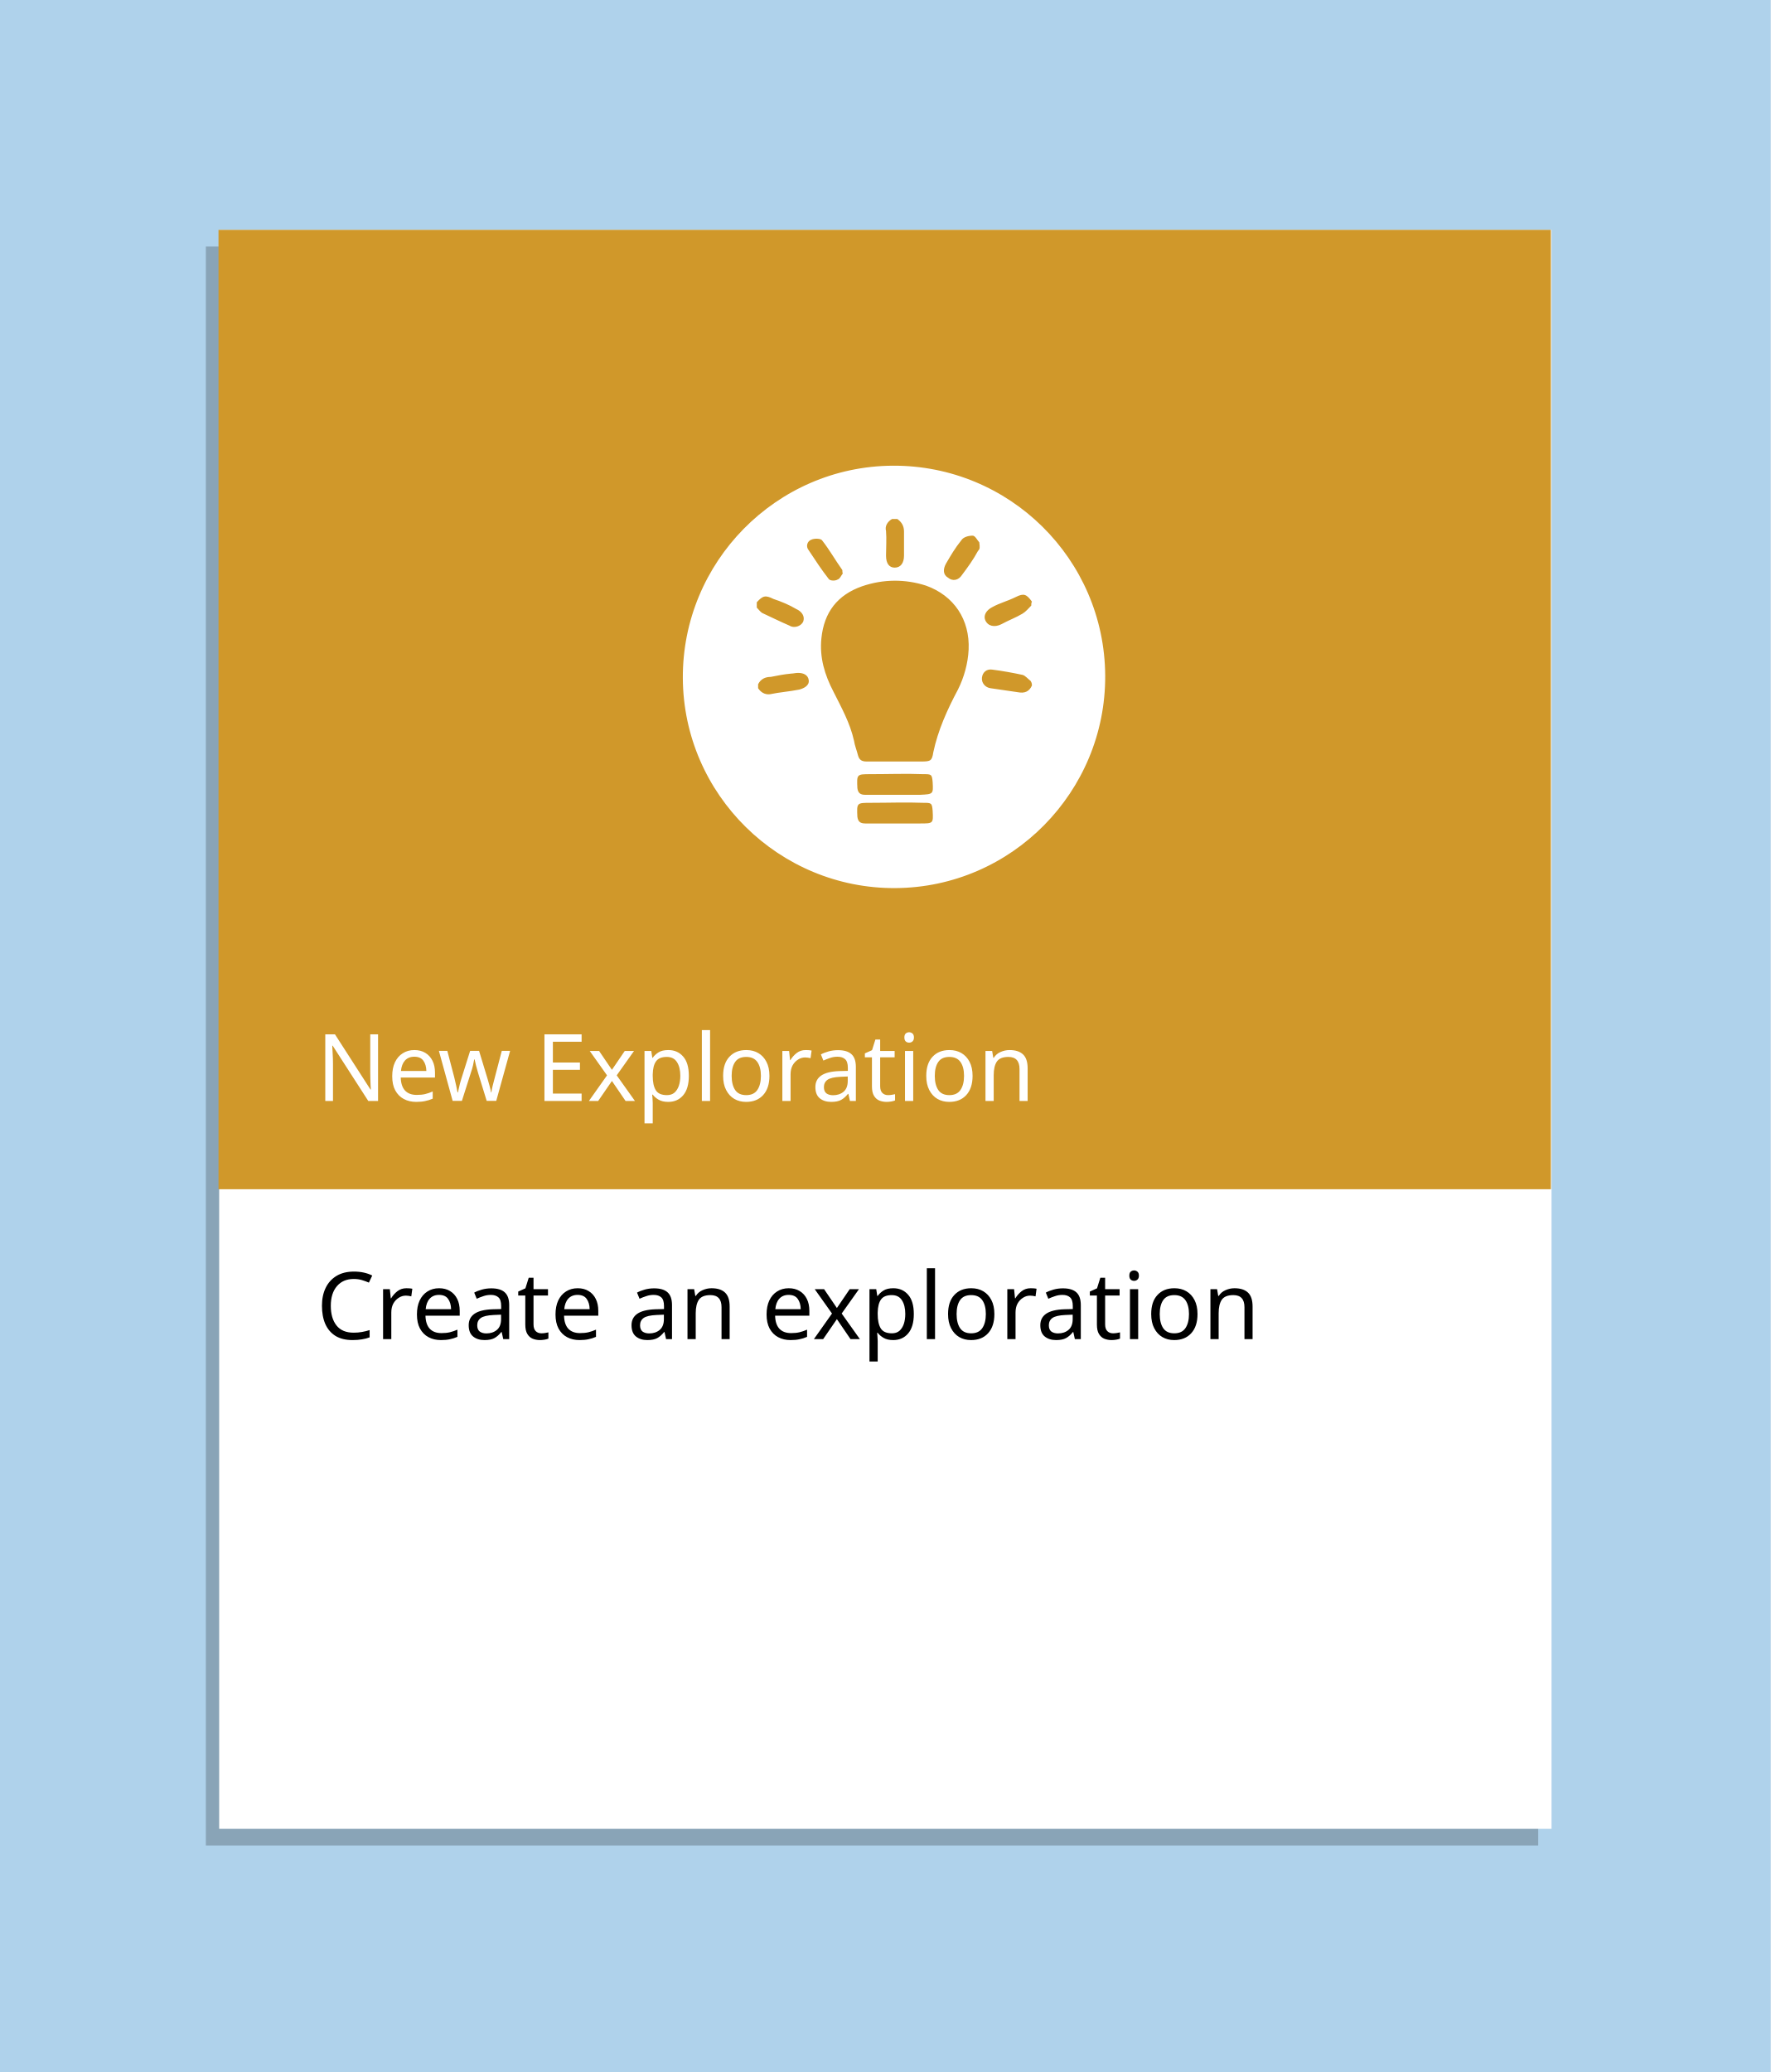
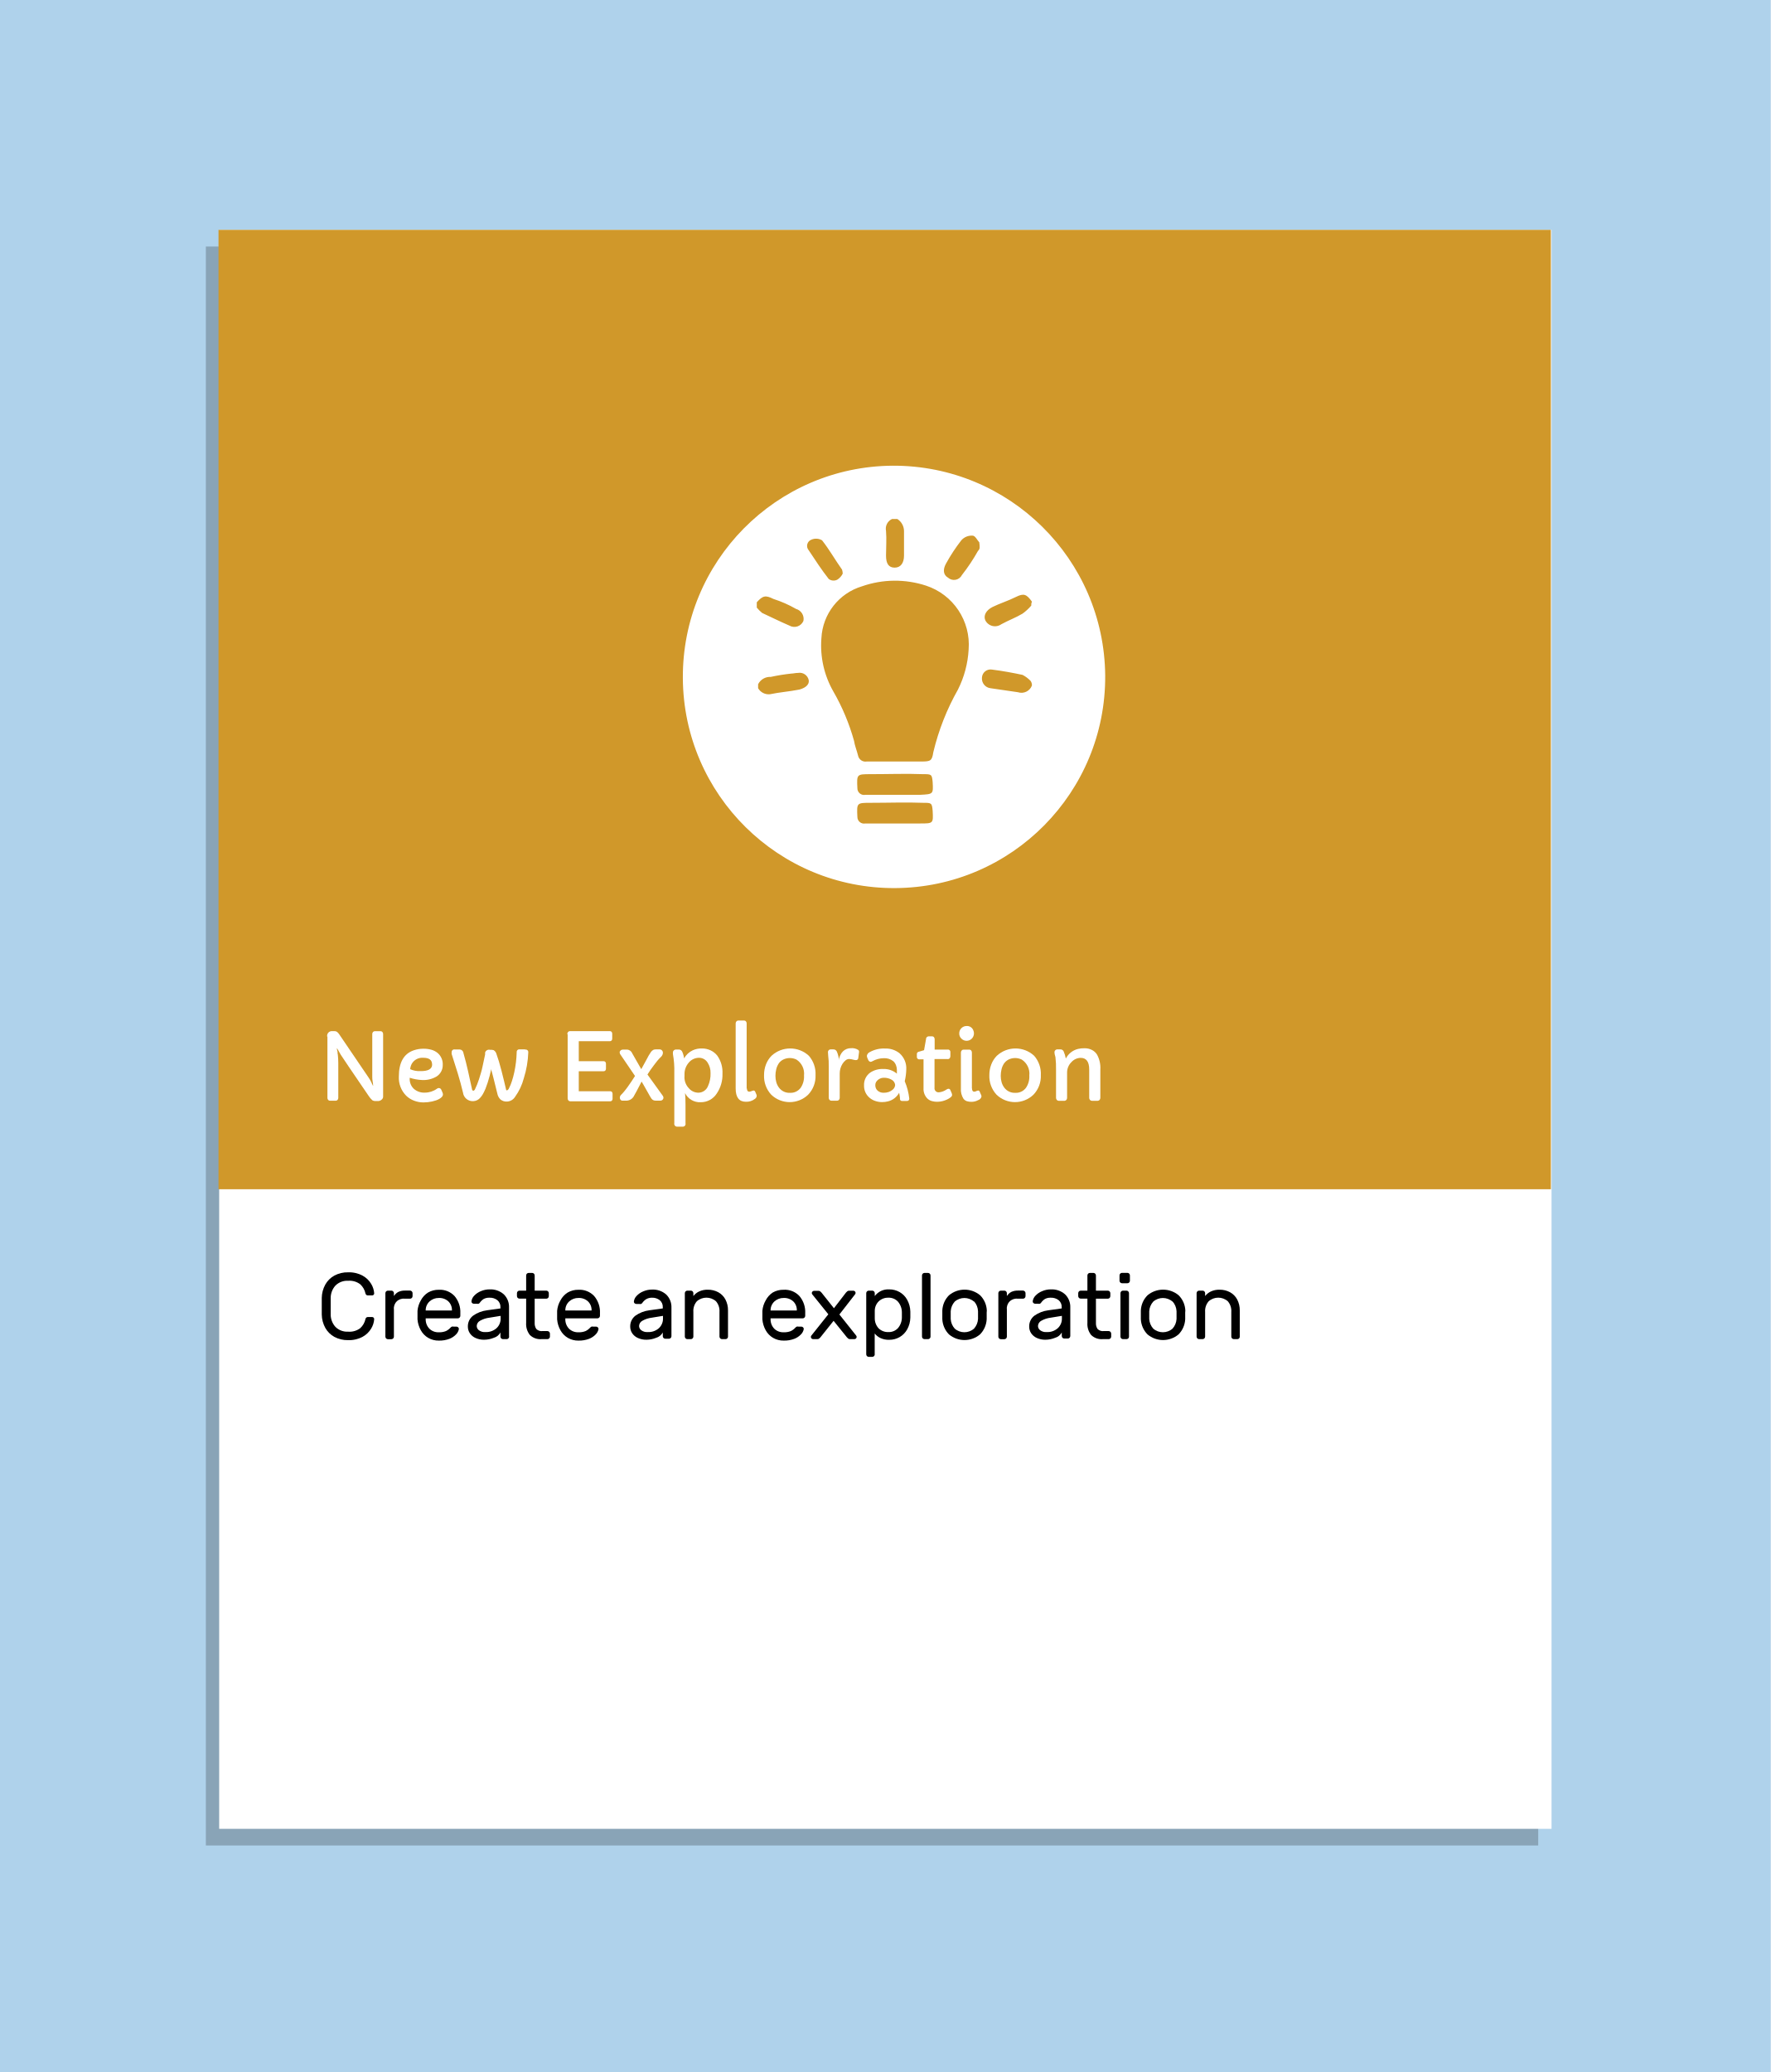
- <svg xmlns="http://www.w3.org/2000/svg" version="1.1" id="Layer_1" x="0px" y="0px" viewBox="0 0 265.8 311" style="enable-background:new 0 0 265.8 311;" xml:space="preserve">
-   <style type="text/css">
- 	.st0{fill:#AFD2EB;}
- 	.st1{opacity:0.22;enable-background:new    ;}
- 	.st2{fill:#FFFFFF;}
- 	.st3{fill:#D0982A;}
- 	.st4{fill:none;}
- 	.st5{font-family:'Capriola-Regular';}
- 	.st6{font-size:14px;}
- 	.st7{font-family:'Rubik-Regular';}
- </style>
-   <rect class="st0" width="265.8" height="311" />
-   <g>
-     <rect x="30.9" y="37" class="st1" width="200" height="240" />
-     <rect x="32.9" y="34.5" class="st2" width="200" height="240" />
-     <rect x="32.8" y="34.5" class="st3" width="200" height="144" />
-     <g>
-       <rect x="97" y="64.4" transform="matrix(1 -7.830393e-03 7.830393e-03 1 -0.7915 1.0539)" class="st4" width="74.4" height="74.4" />
-       <path class="st2" d="M134,69.9c-17.5,0.1-31.6,14.5-31.5,31.9c0.1,17.5,14.5,31.6,31.9,31.5c17.5-0.1,31.6-14.5,31.5-31.9    C165.8,83.9,151.5,69.8,134,69.9z M133.9,77.9c0.3,0,0.5,0,0.8,0c0.7,0.5,1,1.1,1,1.9c0,1.2,0,2.4,0,3.6c0,1.1-0.5,1.8-1.4,1.8    c-0.8,0-1.3-0.6-1.3-1.8s0.1-2.5,0-3.7C132.8,79,133.2,78.3,133.9,77.9z M113.6,90.4c0.9-1,1.3-1.1,2.5-0.5    c1.2,0.4,2.4,0.9,3.4,1.5c0.9,0.4,1.3,1.1,1.1,1.8c-0.2,0.7-1.3,1.2-2.1,0.7c-1.4-0.6-2.8-1.3-4.1-1.9c-0.3-0.2-0.5-0.5-0.8-0.8    C113.6,90.9,113.6,90.7,113.6,90.4z M120,103.5c-1.5,0.3-3,0.4-4.4,0.7c-0.8,0.1-1.4-0.3-1.8-0.9c0-0.2,0-0.4,0-0.6    c0.4-0.8,1.1-1.1,1.9-1.1c1-0.2,2-0.4,3.1-0.5c0.3,0,0.6-0.1,1-0.1c0.8,0,1.5,0.3,1.6,1.1S120.7,103.3,120,103.5z M121.8,81    c0.4-0.2,1.4-0.2,1.6,0.1c1.1,1.4,2,3,3,4.4c0.1,0.1,0,0.2,0.1,0.6c-0.2,0.2-0.4,0.8-0.8,0.9c-0.3,0.2-1.1,0.2-1.3-0.1    c-1.1-1.4-2-2.8-3-4.3C120.9,82,121.2,81.2,121.8,81z M138.1,123.6c-1.2,0-2.5,0-3.7,0c-1.5,0-3,0-4.5,0c-0.8,0-1.1-0.3-1.2-1    c-0.1-2.1-0.1-2.1,2-2.1c2.7,0,5.3-0.1,7.9,0c1.2,0,1.3,0,1.4,1.2C140.1,123.6,140.1,123.6,138.1,123.6z M138.1,119.3    c-1.2,0-2.5,0-3.7,0c-1.5,0-3,0-4.5,0c-0.8,0-1.1-0.3-1.2-1c-0.1-2.1-0.1-2.1,2-2.1c2.7,0,5.3-0.1,7.9,0c1.2,0,1.3,0,1.4,1.2    C140.1,119.2,140.1,119.2,138.1,119.3z M145.4,97.5c-0.1,2.1-0.7,4.2-1.6,6c-1.6,3-3,6.1-3.7,9.4c-0.2,1.3-0.4,1.4-1.8,1.4    c-1.3,0-2.6,0-3.8,0c-1.5,0-2.9,0-4.4,0c-0.7,0-1.1-0.2-1.3-0.9c-0.2-0.8-0.5-1.5-0.6-2.2c-0.6-2.7-1.9-5-3.1-7.4    c-1.3-2.5-2.1-5.1-1.8-8c0.4-3.9,2.4-6.5,6.1-7.8c3.2-1.1,6.5-1.1,9.6-0.1C143.2,89.4,145.6,93,145.4,97.5z M146.8,82.7    c-0.7,1.3-1.5,2.4-2.4,3.6c-0.5,0.8-1.4,1-2.1,0.4c-0.7-0.4-0.8-1.2-0.3-2.1c0.7-1.2,1.4-2.4,2.3-3.5c0.3-0.5,1.1-0.7,1.7-0.7    c0.4,0,0.7,0.7,1,1C147.1,82.2,147.1,82.4,146.8,82.7z M154.9,102.9c-0.4,0.9-1.1,1.2-2.1,1c-1.4-0.2-2.7-0.4-4.1-0.6    c-0.8-0.1-1.4-0.8-1.3-1.6c0.1-0.8,0.7-1.3,1.5-1.2c1.6,0.2,3.2,0.5,4.6,0.8c0.4,0.1,0.8,0.6,1.2,0.9    C154.9,102.5,154.9,102.7,154.9,102.9z M154.8,90.9c-0.4,0.4-0.8,0.9-1.3,1.2c-1,0.6-2.1,1-3.2,1.6c-1,0.5-2,0.3-2.4-0.6    c-0.3-0.7,0.1-1.5,1.1-2c1.1-0.6,2.3-0.9,3.5-1.5c1.2-0.6,1.6-0.4,2.4,0.7C154.8,90.5,154.8,90.7,154.8,90.9z" />
-     </g>
-     <text transform="matrix(1 0 0 1 47.4688 165.25)" class="st2 st5 st6">New Exploration</text>
-     <text transform="matrix(1 0 0 1 47.4686 201)" class="st7 st6">Create an exploration</text>
+ <svg xmlns="http://www.w3.org/2000/svg" id="Layer_1" data-name="Layer 1" viewBox="0 0 265.8 311">
+   <defs>
+     <style>.cls-1{fill:#afd2eb;}.cls-2{opacity:0.22;}.cls-2,.cls-6{isolation:isolate;}.cls-3{fill:#fff;}.cls-4{fill:#d0982a;}.cls-5{fill:none;}</style>
+   </defs>
+   <rect class="cls-1" width="265.8" height="311" />
+   <rect class="cls-2" x="30.9" y="37" width="200" height="240" />
+   <rect class="cls-3" x="32.9" y="34.5" width="200" height="240" />
+   <rect class="cls-4" x="32.8" y="34.5" width="200" height="144" />
+   <rect class="cls-5" x="97" y="64.4" width="74.4" height="74.4" transform="matrix(1, -0.01, 0.01, 1, -0.79, 1.05)" />
+   <path class="cls-3" d="M134,69.9a31.7,31.7,0,1,0,31.9,31.5A31.77,31.77,0,0,0,134,69.9Zm-0.1,8h0.8a2.17,2.17,0,0,1,1,1.9v3.6c0,1.1-.5,1.8-1.4,1.8s-1.3-.6-1.3-1.8,0.1-2.5,0-3.7A1.61,1.61,0,0,1,133.9,77.9ZM113.6,90.4c0.9-1,1.3-1.1,2.5-.5a17.5,17.5,0,0,1,3.4,1.5,1.55,1.55,0,0,1,1.1,1.8,1.48,1.48,0,0,1-2.1.7c-1.4-.6-2.8-1.3-4.1-1.9a6,6,0,0,1-.8-0.8V90.4Zm6.4,13.1c-1.5.3-3,.4-4.4,0.7a1.83,1.83,0,0,1-1.8-.9v-0.6a2,2,0,0,1,1.9-1.1,28.68,28.68,0,0,1,3.1-.5c0.3,0,.6-0.1,1-0.1a1.39,1.39,0,0,1,1.6,1.1C121.5,102.9,120.7,103.3,120,103.5ZM121.8,81a1.76,1.76,0,0,1,1.6.1c1.1,1.4,2,3,3,4.4a2.18,2.18,0,0,1,.1.6,2.28,2.28,0,0,1-.8.9,1.21,1.21,0,0,1-1.3-.1c-1.1-1.4-2-2.8-3-4.3A1,1,0,0,1,121.8,81Zm16.3,42.6h-8.2a1,1,0,0,1-1.2-1c-0.1-2.1-.1-2.1,2-2.1,2.7,0,5.3-.1,7.9,0,1.2,0,1.3,0,1.4,1.2C140.1,123.6,140.1,123.6,138.1,123.6Zm0-4.3h-8.2a1,1,0,0,1-1.2-1c-0.1-2.1-.1-2.1,2-2.1,2.7,0,5.3-.1,7.9,0,1.2,0,1.3,0,1.4,1.2C140.1,119.2,140.1,119.2,138.1,119.3Zm7.3-21.8a15.27,15.27,0,0,1-1.6,6,36.08,36.08,0,0,0-3.7,9.4c-0.2,1.3-.4,1.4-1.8,1.4h-8.2a1.13,1.13,0,0,1-1.3-.9c-0.2-.8-0.5-1.5-0.6-2.2a32.18,32.18,0,0,0-3.1-7.4,13.9,13.9,0,0,1-1.8-8,8.57,8.57,0,0,1,6.1-7.8,15,15,0,0,1,9.6-.1A9.33,9.33,0,0,1,145.4,97.5Zm1.4-14.8a28.16,28.16,0,0,1-2.4,3.6,1.34,1.34,0,0,1-2.1.4c-0.7-.4-0.8-1.2-0.3-2.1a26.37,26.37,0,0,1,2.3-3.5,2.06,2.06,0,0,1,1.7-.7c0.4,0,.7.7,1,1C147.1,82.2,147.1,82.4,146.8,82.7Zm8.1,20.2a1.68,1.68,0,0,1-2.1,1l-4.1-.6a1.46,1.46,0,0,1-1.3-1.6,1.29,1.29,0,0,1,1.5-1.2c1.6,0.2,3.2.5,4.6,0.8a4.7,4.7,0,0,1,1.2.9A1.08,1.08,0,0,1,154.9,102.9Zm-0.1-12a7.41,7.41,0,0,1-1.3,1.2c-1,.6-2.1,1-3.2,1.6a1.63,1.63,0,0,1-2.4-.6c-0.3-.7.1-1.5,1.1-2s2.3-.9,3.5-1.5,1.6-.4,2.4.7A1.27,1.27,0,0,0,154.8,90.9Z" />
+   <g class="cls-6">
+     <path class="cls-3" d="M49.12,155.62a0.7,0.7,0,0,1,.74-0.85h0.28a0.78,0.78,0,0,1,.39.07,1.25,1.25,0,0,1,.38.39l4.4,6.48a4.86,4.86,0,0,1,.4.68L56,163h0a0.36,0.36,0,0,0,0-.18q0-.18-0.07-0.52a4.18,4.18,0,0,1-.05-0.67v-6.43a0.43,0.43,0,0,1,.11-0.3,0.33,0.33,0,0,1,.26-0.12h0.9a0.32,0.32,0,0,1,.25.12,0.43,0.43,0,0,1,.11.3v9.38a0.54,0.54,0,0,1-.17.42,0.82,0.82,0,0,1-.52.26H56.4a0.89,0.89,0,0,1-.5-0.11,3.12,3.12,0,0,1-.57-0.67q-3.9-5.71-4.18-6.17l-0.57-1,0,0s0,0,0,.1,0,0.18.06,0.34,0,0.34.07,0.54q0.07,0.68.07,1.27v5.24a0.43,0.43,0,0,1-.11.29,0.33,0.33,0,0,1-.26.12h-0.9a0.32,0.32,0,0,1-.25-0.12,0.43,0.43,0,0,1-.11-0.29v-9.21Z" />
+     <path class="cls-3" d="M61.5,161.77v0.13a2,2,0,0,0,.59,1.5,2.32,2.32,0,0,0,1.69.6,3.09,3.09,0,0,0,1.8-.58,0.51,0.51,0,0,1,.28-0.11,0.41,0.41,0,0,1,.38.25L66.43,164a0.71,0.71,0,0,1,.06.29,0.52,0.52,0,0,1-.14.33,1.45,1.45,0,0,1-.37.3,2.74,2.74,0,0,1-.52.24,5.46,5.46,0,0,1-.61.17,6.19,6.19,0,0,1-1.31.14,3.91,3.91,0,0,1-1.38-.26,3.36,3.36,0,0,1-1.2-.76,3.82,3.82,0,0,1-1.09-2.86q0-3.17,2.23-3.94a4.39,4.39,0,0,1,1.43-.24,4.35,4.35,0,0,1,1.25.16,2.57,2.57,0,0,1,.89.46,2.21,2.21,0,0,1,.79,1.81,2,2,0,0,1-.93,1.74,3.9,3.9,0,0,1-2.15.53A7.27,7.27,0,0,1,61.5,161.77Zm3.36-2q0-1-1.31-1a1.82,1.82,0,0,0-1.75.92,2.14,2.14,0,0,0-.23.79,3.34,3.34,0,0,0,1.5.29Q64.87,160.8,64.87,159.77Z" />
+     <path class="cls-3" d="M78.86,157.54a0.38,0.38,0,0,1,.44.41,14.59,14.59,0,0,1-.67,3.89,8.37,8.37,0,0,1-1.32,2.8,1.51,1.51,0,0,1-1.18.7,1.42,1.42,0,0,1-1-.31,1.68,1.68,0,0,1-.48-0.9q-0.37-1.54-.52-2.1l-0.26-1-0.17-.59,0,0.18-0.06.27-0.14.59a16.89,16.89,0,0,1-.63,1.95q-0.22.5-.38,0.78a3,3,0,0,1-.37.52,1.43,1.43,0,0,1-1.08.55A1.47,1.47,0,0,1,69.5,164q-0.35-1.47-.79-2.91l-0.91-2.88a0.83,0.83,0,0,1,0-.27,0.39,0.39,0,0,1,.46-0.42H69a0.59,0.59,0,0,1,.56.51q0.4,1.4.7,2.75l0.59,2.69a0.26,0.26,0,0,0,.19.25,0.38,0.38,0,0,0,.28-0.27q0.13-.27.29-0.65c0.1-.26.2-0.53,0.3-0.83s0.19-.6.28-0.92,0.18-.63.25-1q0.23-1,.38-1.78l0-.29a0.61,0.61,0,0,1,.72-0.41,1.8,1.8,0,0,1,.55.05,0.94,0.94,0,0,1,.43.57q0.17,0.46.37,1.12t0.38,1.37q0.46,1.81.68,2.79a0.2,0.2,0,0,0,.14.2,0.58,0.58,0,0,0,.33-0.36,6.07,6.07,0,0,0,.41-1,13,13,0,0,0,.37-1.37,16.3,16.3,0,0,0,.36-3,0.39,0.39,0,0,1,.3-0.43l0.14,0h0.79Z" />
+     <path class="cls-3" d="M85.16,155.21a0.46,0.46,0,0,1,.11-0.31,0.34,0.34,0,0,1,.27-0.13h6a0.33,0.33,0,0,1,.27.11,0.43,0.43,0,0,1,.09.28v0.74a0.41,0.41,0,0,1-.09.27,0.33,0.33,0,0,1-.27.11H86.88v3H90.6a0.33,0.33,0,0,1,.27.11,0.42,0.42,0,0,1,.09.28v0.74a0.42,0.42,0,0,1-.09.27,0.33,0.33,0,0,1-.27.11H86.88v3h4.71a0.33,0.33,0,0,1,.27.11,0.43,0.43,0,0,1,.09.28v0.74a0.41,0.41,0,0,1-.09.27,0.33,0.33,0,0,1-.27.11h-6a0.33,0.33,0,0,1-.27-0.13,0.46,0.46,0,0,1-.11-0.31v-9.6Z" />
+     <path class="cls-3" d="M93.16,165.09a0.53,0.53,0,0,1-.12-0.31,0.62,0.62,0,0,1,.2-0.46,6.19,6.19,0,0,0,.48-0.53c0.19-.22.37-0.47,0.55-0.72l0.54-.78,0.51-.79-2.21-3.25a0.4,0.4,0,0,1-.08-0.22,0.41,0.41,0,0,1,0-.19,0.5,0.5,0,0,1,.11-0.15,0.49,0.49,0,0,1,.34-0.15h0.62a0.87,0.87,0,0,1,.79.54q1.18,2.1,1.37,2.4L97.07,159a8.64,8.64,0,0,1,.63-1.08,1.07,1.07,0,0,1,.37-0.34,0.87,0.87,0,0,1,.35-0.07H99a0.48,0.48,0,0,1,.37.15,0.48,0.48,0,0,1,.14.33,0.87,0.87,0,0,1-.29.64,7.47,7.47,0,0,0-.55.59l-0.51.66q-0.26.34-.51,0.7l-0.46.7,2.32,3.22a0.49,0.49,0,0,1,.08.28,0.42,0.42,0,0,1-.13.29,0.41,0.41,0,0,1-.3.13H98.44a0.75,0.75,0,0,1-.62-0.26,2.25,2.25,0,0,1-.21-0.32l-1-1.77-0.3-.51-0.77,1.48-0.33.59a1.31,1.31,0,0,1-1.09.79H93.52A0.41,0.41,0,0,1,93.16,165.09Z" />
+     <path class="cls-3" d="M102.83,164.07q0.07,0.68.07,1.71v2.82a0.41,0.41,0,0,1-.4.51h-0.85a0.43,0.43,0,0,1-.43-0.53V161a13.66,13.66,0,0,0-.21-2.8,1.15,1.15,0,0,1,0-.25,0.4,0.4,0,0,1,.13-0.29,0.43,0.43,0,0,1,.32-0.13h0.42a0.55,0.55,0,0,1,.53.33,3.6,3.6,0,0,1,.28,1,2.88,2.88,0,0,1,1.31-1.22,3.13,3.13,0,0,1,1.34-.27,3,3,0,0,1,1.34.29,2.77,2.77,0,0,1,1,.8,4.31,4.31,0,0,1,.77,2.69,5,5,0,0,1-.87,3,2.82,2.82,0,0,1-2.4,1.29A2.48,2.48,0,0,1,102.83,164.07Zm-0.09-2.43a2.41,2.41,0,0,0,.66,1.7,1.88,1.88,0,0,0,1.41.67,1.56,1.56,0,0,0,1.47-1,4.31,4.31,0,0,0,.38-1.93,2.76,2.76,0,0,0-.45-1.6,1.5,1.5,0,0,0-1.29-.71,2,2,0,0,0-1.55.75,2.58,2.58,0,0,0-.62,1.72v0.38Z" />
+     <path class="cls-3" d="M112.12,163.37q0,0.48.34,0.49a0.87,0.87,0,0,0,.28-0.06,1.81,1.81,0,0,1,.38-0.12,0.28,0.28,0,0,1,.25.2l0.21,0.49a0.52,0.52,0,0,1,0,.19,0.6,0.6,0,0,1-.26.38,2.06,2.06,0,0,1-1.36.43q-1.53,0-1.53-2v-9.75a0.47,0.47,0,0,1,.11-0.31,0.33,0.33,0,0,1,.26-0.13h0.92a0.32,0.32,0,0,1,.26.13,0.49,0.49,0,0,1,.1.31v9.8Z" />
+     <path class="cls-3" d="M114.69,161.37a4.35,4.35,0,0,1,.3-1.63,3.79,3.79,0,0,1,.82-1.27,4.13,4.13,0,0,1,5.61,0,4.11,4.11,0,0,1,1,2.91,4,4,0,0,1-1.11,2.93,4,4,0,0,1-5.54,0A4.07,4.07,0,0,1,114.69,161.37Zm2.2-1.74a2.64,2.64,0,0,0-.37.86,4.16,4.16,0,0,0-.12,1,3.35,3.35,0,0,0,.13.95,2.52,2.52,0,0,0,.4.81,1.94,1.94,0,0,0,1.64.78,1.88,1.88,0,0,0,1.63-.77,3,3,0,0,0,.49-1.83,2.52,2.52,0,0,0-1.13-2.39,2.26,2.26,0,0,0-2,0A1.94,1.94,0,0,0,116.88,159.63Z" />
+     <path class="cls-3" d="M124.29,158a0.41,0.41,0,0,1,.43-0.49h0.37a0.55,0.55,0,0,1,.53.33,4.43,4.43,0,0,1,.33,1.32h0a1.06,1.06,0,0,0,0-.23,2.07,2.07,0,0,1,.2-0.57,2,2,0,0,1,.4-0.57,1.67,1.67,0,0,1,1.19-.46,1.73,1.73,0,0,1,1.09.26,0.33,0.33,0,0,1,.12.32l-0.11.86a0.34,0.34,0,0,1-.36.35,1.41,1.41,0,0,1-.37-0.06,2.84,2.84,0,0,0-.67-0.11,0.86,0.86,0,0,0-.52.21,2.06,2.06,0,0,0-.47.54,2.72,2.72,0,0,0-.4,1.43v3.63a0.48,0.48,0,0,1-.11.32,0.39,0.39,0,0,1-.31.13h-0.79a0.41,0.41,0,0,1-.33-0.13,0.47,0.47,0,0,1-.11-0.32v-4.71a10,10,0,0,0-.08-1.59A3.75,3.75,0,0,1,124.29,158Z" />
+     <path class="cls-3" d="M136.49,164.89a0.32,0.32,0,0,1-.36.36h-0.66a0.35,0.35,0,0,1-.32-0.11,0.53,0.53,0,0,1-.06-0.19c0-.06,0-0.13,0-0.21s-0.07-.46-0.12-0.72a2.61,2.61,0,0,1-1.67,1.29,3.38,3.38,0,0,1-.89.11,3.06,3.06,0,0,1-1-.16,2.58,2.58,0,0,1-.86-0.47,2.32,2.32,0,0,1-.85-1.87,2.24,2.24,0,0,1,.93-1.93,3.34,3.34,0,0,1,2-.54,3,3,0,0,1,2,.7q0-.23,0-0.58a1.88,1.88,0,0,0-.14-0.7,1.53,1.53,0,0,0-.39-0.58,2.12,2.12,0,0,0-1.45-.46,3.59,3.59,0,0,0-1.7.46,0.62,0.62,0,0,1-.29.09,0.5,0.5,0,0,1-.36-0.36,1.42,1.42,0,0,1-.18-0.53,0.76,0.76,0,0,1,.45-0.58,4.34,4.34,0,0,1,2.3-.53,3.28,3.28,0,0,1,2.17.72,3,3,0,0,1,1,2.43,8.75,8.75,0,0,1-.23,1.76A9.24,9.24,0,0,1,136.49,164.89Zm-4.58-2.9a1.45,1.45,0,0,0-.4.41,0.94,0.94,0,0,0-.12.48,1.16,1.16,0,0,0,.1.49,1,1,0,0,0,.28.36,1.33,1.33,0,0,0,.84.29,2.28,2.28,0,0,0,.77-0.11,1.88,1.88,0,0,0,.52-0.28,1,1,0,0,0,.47-0.78,1,1,0,0,0-.57-0.81,2.18,2.18,0,0,0-1.11-.27A1.28,1.28,0,0,0,131.91,162Z" />
+     <path class="cls-3" d="M142.64,158.58a0.36,0.36,0,0,1-.43.38h-1.93v4.29a0.61,0.61,0,0,0,.69.7,2.36,2.36,0,0,0,1.14-.44,0.53,0.53,0,0,1,.3-0.09,0.3,0.3,0,0,1,.26.23l0.16,0.36a0.9,0.9,0,0,1,.09.35,0.5,0.5,0,0,1-.21.33,2.2,2.2,0,0,1-.55.34,3.4,3.4,0,0,1-1.37.34,3,3,0,0,1-1-.13,1.62,1.62,0,0,1-.61-0.38,2.05,2.05,0,0,1-.55-1.54V159h-0.57a0.36,0.36,0,0,1-.43-0.39v-0.39a0.35,0.35,0,0,1,.08-0.25,0.61,0.61,0,0,1,.32-0.14l0.68-.2L139,156a0.42,0.42,0,0,1,.37-0.45h0.57a0.32,0.32,0,0,1,.26.13,0.5,0.5,0,0,1,.1.32v1.54h1.93a0.36,0.36,0,0,1,.43.38v0.66Z" />
+     <path class="cls-3" d="M145.11,156.22a1.09,1.09,0,0,1-.79-0.32,1.05,1.05,0,0,1-.33-0.79,1.1,1.1,0,0,1,1.12-1.11,1,1,0,0,1,1,.67,1.12,1.12,0,0,1-.24,1.23A1.08,1.08,0,0,1,145.11,156.22Zm0.8,7.15q0,0.48.32,0.49a0.61,0.61,0,0,0,.25-0.06,1.17,1.17,0,0,1,.36-0.12,0.27,0.27,0,0,1,.23.2l0.21,0.48a0.51,0.51,0,0,1,.05.22,0.72,0.72,0,0,1-.51.55,2.06,2.06,0,0,1-.95.25,2.24,2.24,0,0,1-.75-0.1,1.12,1.12,0,0,1-.48-0.34,2.56,2.56,0,0,1-.4-1.6V158a0.49,0.49,0,0,1,.11-0.32,0.33,0.33,0,0,1,.26-0.13h0.92a0.32,0.32,0,0,1,.26.13,0.5,0.5,0,0,1,.1.32v5.38Z" />
+     <path class="cls-3" d="M148.51,161.37a4.35,4.35,0,0,1,.3-1.63,3.79,3.79,0,0,1,.82-1.27,4.13,4.13,0,0,1,5.61,0,4.11,4.11,0,0,1,1,2.91,4,4,0,0,1-1.11,2.93,4,4,0,0,1-5.54,0A4.07,4.07,0,0,1,148.51,161.37Zm2.2-1.74a2.65,2.65,0,0,0-.37.86,4.18,4.18,0,0,0-.12,1,3.35,3.35,0,0,0,.13.95,2.52,2.52,0,0,0,.4.81,1.94,1.94,0,0,0,1.64.78,1.88,1.88,0,0,0,1.63-.77,3,3,0,0,0,.49-1.83,2.52,2.52,0,0,0-1.13-2.39,2.26,2.26,0,0,0-2,0A1.93,1.93,0,0,0,150.71,159.63Z" />
+     <path class="cls-3" d="M158.29,158a0.43,0.43,0,0,1,.47-0.49h0.38a0.52,0.52,0,0,1,.52.29,4.92,4.92,0,0,1,.33,1.08,2.82,2.82,0,0,1,1.83-1.44,3.76,3.76,0,0,1,1-.1,2.32,2.32,0,0,1,1.06.24,1.92,1.92,0,0,1,.77.67,4.09,4.09,0,0,1,.52,2.28v4.25a0.45,0.45,0,0,1-.12.32,0.47,0.47,0,0,1-.36.13H164a0.5,0.5,0,0,1-.38-0.13,0.45,0.45,0,0,1-.12-0.32v-4.25q0-1.75-1.29-1.75a1.9,1.9,0,0,0-1.37.63,2.18,2.18,0,0,0-.66,1.57v3.8a0.46,0.46,0,0,1-.12.32,0.45,0.45,0,0,1-.36.13h-0.7a0.48,0.48,0,0,1-.36-0.13,0.45,0.45,0,0,1-.12-0.32v-4.2a13.79,13.79,0,0,0-.09-1.92C158.32,158.32,158.29,158.1,158.29,158Z" />
+   </g>
+   <g class="cls-6">
+     <path d="M50.36,199.17a2.5,2.5,0,0,0,1.9.71,2.65,2.65,0,0,0,1.82-.53,2.59,2.59,0,0,0,.78-1.37,0.37,0.37,0,0,1,.13-0.22,0.36,0.36,0,0,1,.23-0.08h0.64a0.31,0.31,0,0,1,.31.31,3.13,3.13,0,0,1-.45,1.42,3.39,3.39,0,0,1-1.29,1.24,4.31,4.31,0,0,1-2.18.5,4.17,4.17,0,0,1-2.06-.49,3.46,3.46,0,0,1-1.36-1.35,4.27,4.27,0,0,1-.53-2q0-.42,0-1.25t0-1.25a4.26,4.26,0,0,1,.53-2,3.46,3.46,0,0,1,1.36-1.35,4.17,4.17,0,0,1,2.06-.49,4.3,4.3,0,0,1,2.18.5,3.39,3.39,0,0,1,1.29,1.24,3.13,3.13,0,0,1,.45,1.42,0.31,0.31,0,0,1-.31.31H55.22a0.36,0.36,0,0,1-.23-0.08,0.37,0.37,0,0,1-.13-0.22,2.6,2.6,0,0,0-.78-1.37,2.65,2.65,0,0,0-1.82-.53,2.5,2.5,0,0,0-1.9.71,2.77,2.77,0,0,0-.72,1.9q0,0.42,0,1.18t0,1.18A2.77,2.77,0,0,0,50.36,199.17Z" />
+     <path d="M61.82,193.83a0.37,0.37,0,0,1,.11.27v0.45a0.38,0.38,0,0,1-.38.38H60.74a1.45,1.45,0,0,0-1.61,1.61v4.09a0.38,0.38,0,0,1-.38.38H58.23a0.38,0.38,0,0,1-.38-0.38V194.1a0.38,0.38,0,0,1,.38-0.38h0.52a0.38,0.38,0,0,1,.38.38v0.43a1.75,1.75,0,0,1,.67-0.62,2.29,2.29,0,0,1,1-.2h0.73A0.37,0.37,0,0,1,61.82,193.83Z" />
+     <path d="M68.23,194.53a3.7,3.7,0,0,1,.87,2.59v0.38a0.38,0.38,0,0,1-.38.38H63.9V198a2,2,0,0,0,.57,1.45,1.91,1.91,0,0,0,1.39.52,2.6,2.6,0,0,0,1.08-.18,2.23,2.23,0,0,0,.69-0.52,0.74,0.74,0,0,1,.2-0.15,0.59,0.59,0,0,1,.25,0h0.42a0.38,0.38,0,0,1,.28.11,0.32,0.32,0,0,1,.1.27,1.53,1.53,0,0,1-.41.78,2.75,2.75,0,0,1-1,.67,4.18,4.18,0,0,1-1.59.27,3.08,3.08,0,0,1-1.6-.41,3,3,0,0,1-1.11-1.14,4,4,0,0,1-.5-1.64q0-.42,0-0.64t0-.64a3.76,3.76,0,0,1,.5-1.57A3.06,3.06,0,0,1,64.26,194a3.11,3.11,0,0,1,1.6-.41A3,3,0,0,1,68.23,194.53Zm-0.39,2.17v0a1.79,1.79,0,0,0-.54-1.37,2,2,0,0,0-1.44-.51,2,2,0,0,0-1.38.52,1.8,1.8,0,0,0-.58,1.36v0h3.93Z" />
+     <path d="M75.12,196.39v-0.18a1.29,1.29,0,0,0-.46-1.06,1.81,1.81,0,0,0-1.18-.37,1.71,1.71,0,0,0-.87.19,2.11,2.11,0,0,0-.59.57,0.46,0.46,0,0,1-.18.15,0.7,0.7,0,0,1-.27,0H71.14a0.38,0.38,0,0,1-.27-0.11,0.31,0.31,0,0,1-.1-0.27,1.48,1.48,0,0,1,.41-0.83,2.79,2.79,0,0,1,1-.68,3.29,3.29,0,0,1,1.32-.27,3,3,0,0,1,2.11.73,2.62,2.62,0,0,1,.8,2v4.27A0.38,0.38,0,0,1,76,201H75.5a0.38,0.38,0,0,1-.38-0.38V200a1.64,1.64,0,0,1-1,.8,3.86,3.86,0,0,1-1.46.29,3,3,0,0,1-1.27-.26,2,2,0,0,1-.86-0.71,1.77,1.77,0,0,1-.3-1,2,2,0,0,1,.78-1.64,4.62,4.62,0,0,1,2.09-.81Zm0,1.12-1.65.27a3.77,3.77,0,0,0-1.41.46,0.92,0.92,0,0,0-.5.79,0.82,0.82,0,0,0,.32.63,1.46,1.46,0,0,0,1,.28,2.34,2.34,0,0,0,1.64-.57,1.93,1.93,0,0,0,.63-1.5v-0.35Z" />
+     <path d="M80.5,199.47a1.11,1.11,0,0,0,.93.32h0.74a0.38,0.38,0,0,1,.38.38v0.45a0.38,0.38,0,0,1-.38.38H81.29a2.24,2.24,0,0,1-1.75-.62,2.65,2.65,0,0,1-.56-1.83v-3.63h-1a0.38,0.38,0,0,1-.38-0.38V194.1a0.38,0.38,0,0,1,.38-0.38h1v-2.28a0.38,0.38,0,0,1,.38-0.38h0.52a0.38,0.38,0,0,1,.38.38v2.28H82a0.38,0.38,0,0,1,.38.38v0.45a0.38,0.38,0,0,1-.38.38H80.26v3.63A1.5,1.5,0,0,0,80.5,199.47Z" />
+     <path d="M89.19,194.53a3.7,3.7,0,0,1,.87,2.59v0.38a0.38,0.38,0,0,1-.38.38H84.86V198a2,2,0,0,0,.57,1.45,1.91,1.91,0,0,0,1.39.52,2.6,2.6,0,0,0,1.08-.18,2.23,2.23,0,0,0,.69-0.52,0.74,0.74,0,0,1,.2-0.15,0.59,0.59,0,0,1,.25,0h0.42a0.38,0.38,0,0,1,.28.11,0.32,0.32,0,0,1,.1.27,1.53,1.53,0,0,1-.41.78,2.75,2.75,0,0,1-1,.67,4.18,4.18,0,0,1-1.59.27,3.08,3.08,0,0,1-1.6-.41,3,3,0,0,1-1.11-1.14,4,4,0,0,1-.5-1.64q0-.42,0-0.64t0-.64a3.76,3.76,0,0,1,.5-1.57A3.06,3.06,0,0,1,85.22,194a3.11,3.11,0,0,1,1.6-.41A3,3,0,0,1,89.19,194.53ZM88.8,196.7v0a1.79,1.79,0,0,0-.54-1.37,2,2,0,0,0-1.44-.51,2,2,0,0,0-1.38.52,1.8,1.8,0,0,0-.58,1.36v0H88.8Z" />
+     <path d="M99.49,196.39v-0.18a1.29,1.29,0,0,0-.46-1.06,1.81,1.81,0,0,0-1.18-.37A1.71,1.71,0,0,0,97,195a2.11,2.11,0,0,0-.59.57,0.46,0.46,0,0,1-.18.15,0.7,0.7,0,0,1-.27,0H95.52a0.38,0.38,0,0,1-.27-0.11,0.31,0.31,0,0,1-.1-0.27,1.48,1.48,0,0,1,.41-0.83,2.79,2.79,0,0,1,1-.68,3.29,3.29,0,0,1,1.32-.27,3,3,0,0,1,2.11.73,2.62,2.62,0,0,1,.8,2v4.27a0.38,0.38,0,0,1-.38.38H99.87a0.38,0.38,0,0,1-.38-0.38V200a1.64,1.64,0,0,1-1,.8,3.86,3.86,0,0,1-1.46.29,3,3,0,0,1-1.27-.26,2,2,0,0,1-.86-0.71,1.77,1.77,0,0,1-.3-1,2,2,0,0,1,.78-1.64,4.62,4.62,0,0,1,2.09-.81Zm0,1.12-1.65.27a3.77,3.77,0,0,0-1.41.46,0.92,0.92,0,0,0-.5.79,0.82,0.82,0,0,0,.32.63,1.46,1.46,0,0,0,1,.28,2.34,2.34,0,0,0,1.64-.57,1.93,1.93,0,0,0,.63-1.5v-0.35Z" />
+     <path d="M109.17,200.89a0.36,0.36,0,0,1-.27.11h-0.52a0.38,0.38,0,0,1-.38-0.38v-3.7a2.23,2.23,0,0,0-.52-1.6,2.17,2.17,0,0,0-2.88,0,2.21,2.21,0,0,0-.52,1.6v3.7a0.38,0.38,0,0,1-.38.38h-0.52a0.38,0.38,0,0,1-.38-0.38V194.1a0.38,0.38,0,0,1,.38-0.38h0.52a0.38,0.38,0,0,1,.38.38v0.43a2.41,2.41,0,0,1,.85-0.68,2.91,2.91,0,0,1,1.32-.27,3.2,3.2,0,0,1,1.57.38,2.67,2.67,0,0,1,1.07,1.08,3.45,3.45,0,0,1,.39,1.67v3.91A0.36,0.36,0,0,1,109.17,200.89Z" />
+     <path d="M120,194.53a3.7,3.7,0,0,1,.87,2.59v0.38a0.38,0.38,0,0,1-.38.38h-4.82V198a2,2,0,0,0,.57,1.45,1.91,1.91,0,0,0,1.39.52,2.6,2.6,0,0,0,1.08-.18,2.23,2.23,0,0,0,.69-0.52,0.74,0.74,0,0,1,.2-0.15,0.59,0.59,0,0,1,.25,0h0.42a0.38,0.38,0,0,1,.28.11,0.32,0.32,0,0,1,.1.27,1.53,1.53,0,0,1-.41.78,2.75,2.75,0,0,1-1,.67,4.18,4.18,0,0,1-1.59.27,3.08,3.08,0,0,1-1.6-.41,3,3,0,0,1-1.11-1.14,4,4,0,0,1-.5-1.64q0-.42,0-0.64t0-.64a3.76,3.76,0,0,1,.5-1.57A3.06,3.06,0,0,1,116,194a3.11,3.11,0,0,1,1.6-.41A3,3,0,0,1,120,194.53Zm-0.39,2.17v0a1.79,1.79,0,0,0-.54-1.37,2,2,0,0,0-1.44-.51,2,2,0,0,0-1.38.52,1.8,1.8,0,0,0-.58,1.36v0h3.93Z" />
+     <path d="M123.15,200.73a1.49,1.49,0,0,1-.2.19,0.39,0.39,0,0,1-.25.08h-0.64a0.32,0.32,0,0,1-.24-0.1,0.31,0.31,0,0,1-.1-0.22,0.34,0.34,0,0,1,.06-0.2l2.56-3.21-2.42-3a0.34,0.34,0,0,1-.06-0.2,0.31,0.31,0,0,1,.1-0.22,0.32,0.32,0,0,1,.24-0.1h0.67a0.4,0.4,0,0,1,.25.08,1.5,1.5,0,0,1,.2.19l1.86,2.34L127,194a1.47,1.47,0,0,1,.2-0.19,0.4,0.4,0,0,1,.25-0.08h0.64a0.32,0.32,0,0,1,.24.1,0.31,0.31,0,0,1,.1.22,0.35,0.35,0,0,1-.06.2L126,197.3l2.53,3.18a0.34,0.34,0,0,1,.06.2,0.31,0.31,0,0,1-.1.22,0.32,0.32,0,0,1-.24.1h-0.67a0.39,0.39,0,0,1-.25-0.08,1.43,1.43,0,0,1-.2-0.19l-2-2.48Z" />
+     <path d="M131.31,203.28a0.38,0.38,0,0,1-.38.38h-0.52a0.38,0.38,0,0,1-.38-0.38V194.1a0.38,0.38,0,0,1,.38-0.38h0.52a0.38,0.38,0,0,1,.38.38v0.43a2.54,2.54,0,0,1,2.17-1,3.11,3.11,0,0,1,1.57.41,3,3,0,0,1,1.13,1.16,3.85,3.85,0,0,1,.47,1.76q0,0.14,0,.45c0,0.21,0,.37,0,0.46a3.8,3.8,0,0,1-.47,1.76,3.05,3.05,0,0,1-1.13,1.16,3.1,3.1,0,0,1-1.58.41,2.91,2.91,0,0,1-1.32-.27,2.4,2.4,0,0,1-.85-0.68v3.09Zm0.59-3.89a2,2,0,0,0,1.44.55,1.87,1.87,0,0,0,1.45-.59,2.49,2.49,0,0,0,.59-1.6c0-.09,0-0.22,0-0.39s0-.3,0-0.39a2.49,2.49,0,0,0-.59-1.6,1.87,1.87,0,0,0-1.45-.59,2,2,0,0,0-1.43.54,2,2,0,0,0-.6,1.43v1.11A2.2,2.2,0,0,0,131.9,199.39Z" />
+     <path d="M139.57,200.89a0.36,0.36,0,0,1-.27.11h-0.52a0.38,0.38,0,0,1-.38-0.38v-9.18a0.38,0.38,0,0,1,.38-0.38h0.52a0.38,0.38,0,0,1,.38.38v9.18A0.36,0.36,0,0,1,139.57,200.89Z" />
+     <path d="M148.11,197.37q0,0.34,0,.64a3.5,3.5,0,0,1-1,2.28,3.63,3.63,0,0,1-4.66,0,3.5,3.5,0,0,1-1-2.28c0-.1,0-0.32,0-0.64s0-.57,0-0.67a3.43,3.43,0,0,1,1-2.28,3.65,3.65,0,0,1,4.68,0,3.43,3.43,0,0,1,1,2.28C148.1,196.91,148.11,197.13,148.11,197.37Zm-1.9-2a2.2,2.2,0,0,0-2.9,0,2.37,2.37,0,0,0-.6,1.44c0,0.11,0,.31,0,0.6s0,0.47,0,.57a2.37,2.37,0,0,0,.6,1.44,2.2,2.2,0,0,0,2.9,0,2.37,2.37,0,0,0,.6-1.44q0-.31,0-0.57c0-.18,0-0.38,0-0.6A2.37,2.37,0,0,0,146.22,195.33Z" />
+     <path d="M153.83,193.83a0.37,0.37,0,0,1,.11.27v0.45a0.38,0.38,0,0,1-.38.38h-0.81a1.45,1.45,0,0,0-1.61,1.61v4.09a0.38,0.38,0,0,1-.38.38h-0.52a0.38,0.38,0,0,1-.38-0.38V194.1a0.38,0.38,0,0,1,.38-0.38h0.52a0.38,0.38,0,0,1,.38.38v0.43a1.75,1.75,0,0,1,.67-0.62,2.28,2.28,0,0,1,1-.2h0.73A0.37,0.37,0,0,1,153.83,193.83Z" />
+     <path d="M159.37,196.39v-0.18a1.29,1.29,0,0,0-.46-1.06,1.82,1.82,0,0,0-1.18-.37,1.71,1.71,0,0,0-.87.19,2.11,2.11,0,0,0-.59.57,0.46,0.46,0,0,1-.18.15,0.7,0.7,0,0,1-.27,0h-0.42a0.38,0.38,0,0,1-.27-0.11,0.31,0.31,0,0,1-.11-0.27,1.48,1.48,0,0,1,.41-0.83,2.79,2.79,0,0,1,1-.68,3.29,3.29,0,0,1,1.32-.27,3,3,0,0,1,2.11.73,2.61,2.61,0,0,1,.8,2v4.27a0.38,0.38,0,0,1-.38.38h-0.52a0.38,0.38,0,0,1-.38-0.38V200a1.64,1.64,0,0,1-1,.8,3.86,3.86,0,0,1-1.46.29,3,3,0,0,1-1.27-.26,2,2,0,0,1-.86-0.71,1.76,1.76,0,0,1-.3-1,2,2,0,0,1,.78-1.64,4.62,4.62,0,0,1,2.09-.81Zm0,1.12-1.65.27a3.77,3.77,0,0,0-1.41.46,0.92,0.92,0,0,0-.5.79,0.82,0.82,0,0,0,.32.63,1.46,1.46,0,0,0,1,.28,2.34,2.34,0,0,0,1.64-.57,1.93,1.93,0,0,0,.63-1.5v-0.35Z" />
+     <path d="M164.75,199.47a1.11,1.11,0,0,0,.93.32h0.74a0.38,0.38,0,0,1,.38.38v0.45a0.38,0.38,0,0,1-.38.38h-0.88a2.24,2.24,0,0,1-1.75-.62,2.65,2.65,0,0,1-.56-1.83v-3.63h-1a0.38,0.38,0,0,1-.38-0.38V194.1a0.38,0.38,0,0,1,.38-0.38h1v-2.28a0.38,0.38,0,0,1,.38-0.38h0.52a0.38,0.38,0,0,1,.38.38v2.28h1.78a0.38,0.38,0,0,1,.38.38v0.45a0.38,0.38,0,0,1-.38.38h-1.78v3.63A1.5,1.5,0,0,0,164.75,199.47Z" />
+     <path d="M169.5,192.5a0.36,0.36,0,0,1-.27.11h-0.8a0.38,0.38,0,0,1-.38-0.38v-0.8a0.38,0.38,0,0,1,.38-0.38h0.8a0.38,0.38,0,0,1,.38.38v0.8A0.36,0.36,0,0,1,169.5,192.5Zm-0.14,8.39a0.36,0.36,0,0,1-.27.11h-0.52a0.38,0.38,0,0,1-.38-0.38V194.1a0.38,0.38,0,0,1,.38-0.38h0.52a0.38,0.38,0,0,1,.38.38v6.52A0.36,0.36,0,0,1,169.37,200.89Z" />
+     <path d="M177.91,197.37q0,0.34,0,.64a3.5,3.5,0,0,1-1,2.28,3.63,3.63,0,0,1-4.66,0,3.5,3.5,0,0,1-1-2.28c0-.1,0-0.32,0-0.64s0-.57,0-0.67a3.43,3.43,0,0,1,1-2.28,3.65,3.65,0,0,1,4.68,0,3.43,3.43,0,0,1,1,2.28C177.9,196.91,177.91,197.13,177.91,197.37Zm-1.9-2a2.2,2.2,0,0,0-2.9,0,2.37,2.37,0,0,0-.6,1.44c0,0.11,0,.31,0,0.6s0,0.47,0,.57a2.37,2.37,0,0,0,.6,1.44,2.2,2.2,0,0,0,2.9,0,2.37,2.37,0,0,0,.6-1.44q0-.31,0-0.57c0-.18,0-0.38,0-0.6A2.37,2.37,0,0,0,176,195.33Z" />
+     <path d="M186,200.89a0.36,0.36,0,0,1-.27.11h-0.52a0.38,0.38,0,0,1-.38-0.38v-3.7a2.24,2.24,0,0,0-.52-1.6,2.17,2.17,0,0,0-2.88,0,2.21,2.21,0,0,0-.53,1.6v3.7a0.38,0.38,0,0,1-.38.38H180a0.38,0.38,0,0,1-.38-0.38V194.1a0.38,0.38,0,0,1,.38-0.38h0.52a0.38,0.38,0,0,1,.38.38v0.43a2.41,2.41,0,0,1,.85-0.68,2.91,2.91,0,0,1,1.32-.27,3.2,3.2,0,0,1,1.57.38,2.67,2.67,0,0,1,1.07,1.08,3.45,3.45,0,0,1,.39,1.67v3.91A0.36,0.36,0,0,1,186,200.89Z" />
  </g>
</svg>
